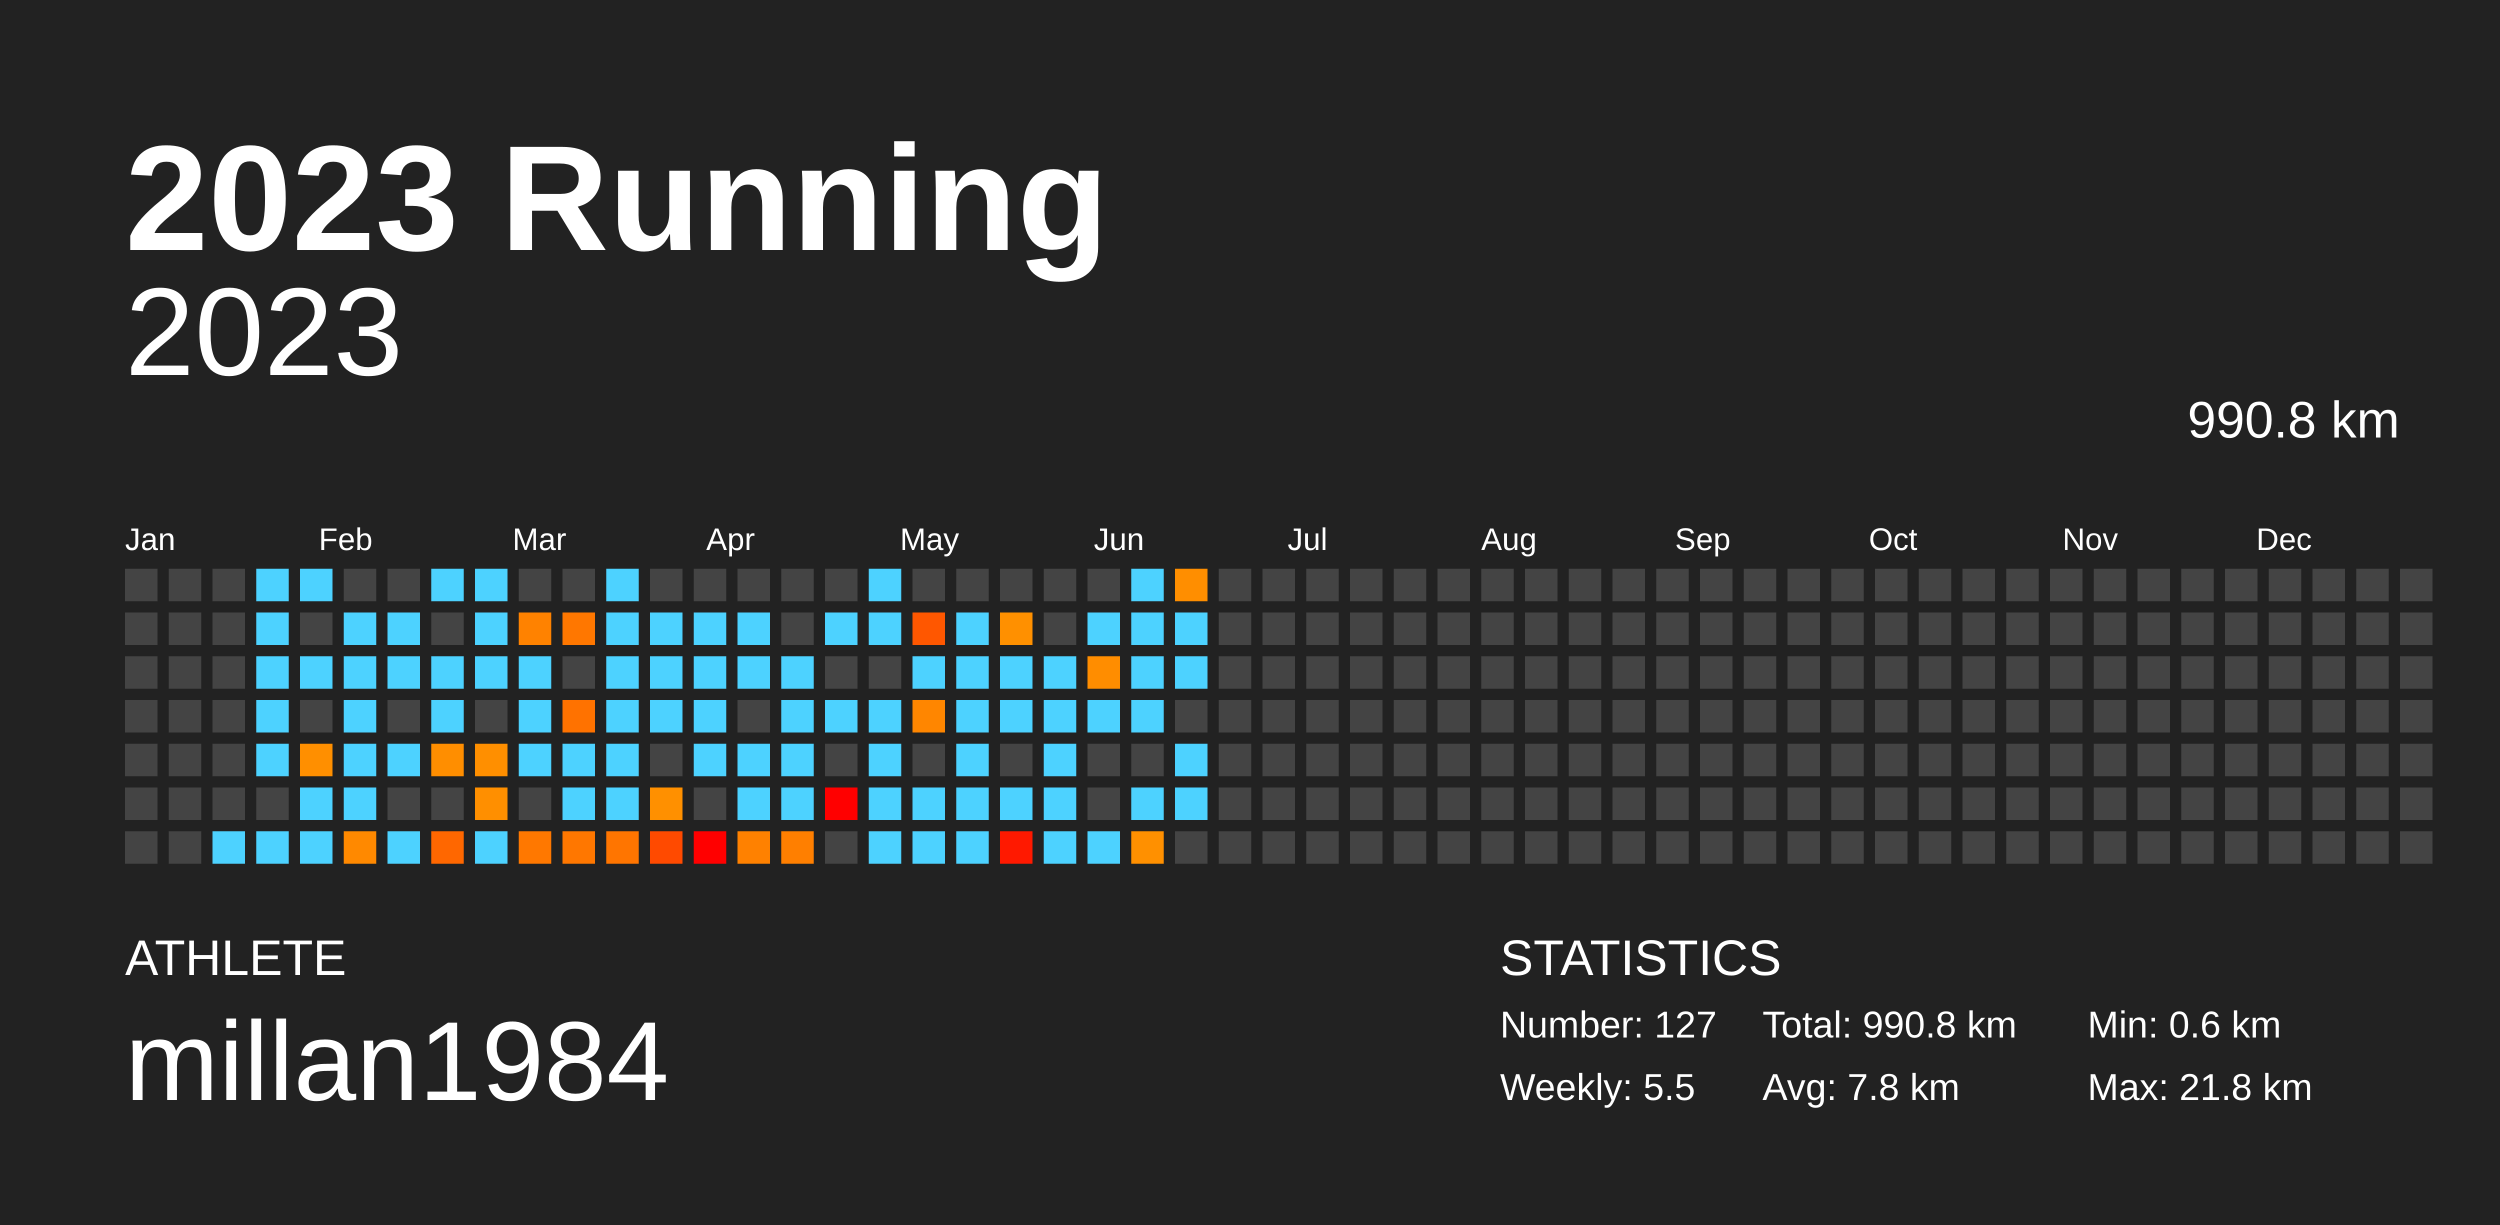
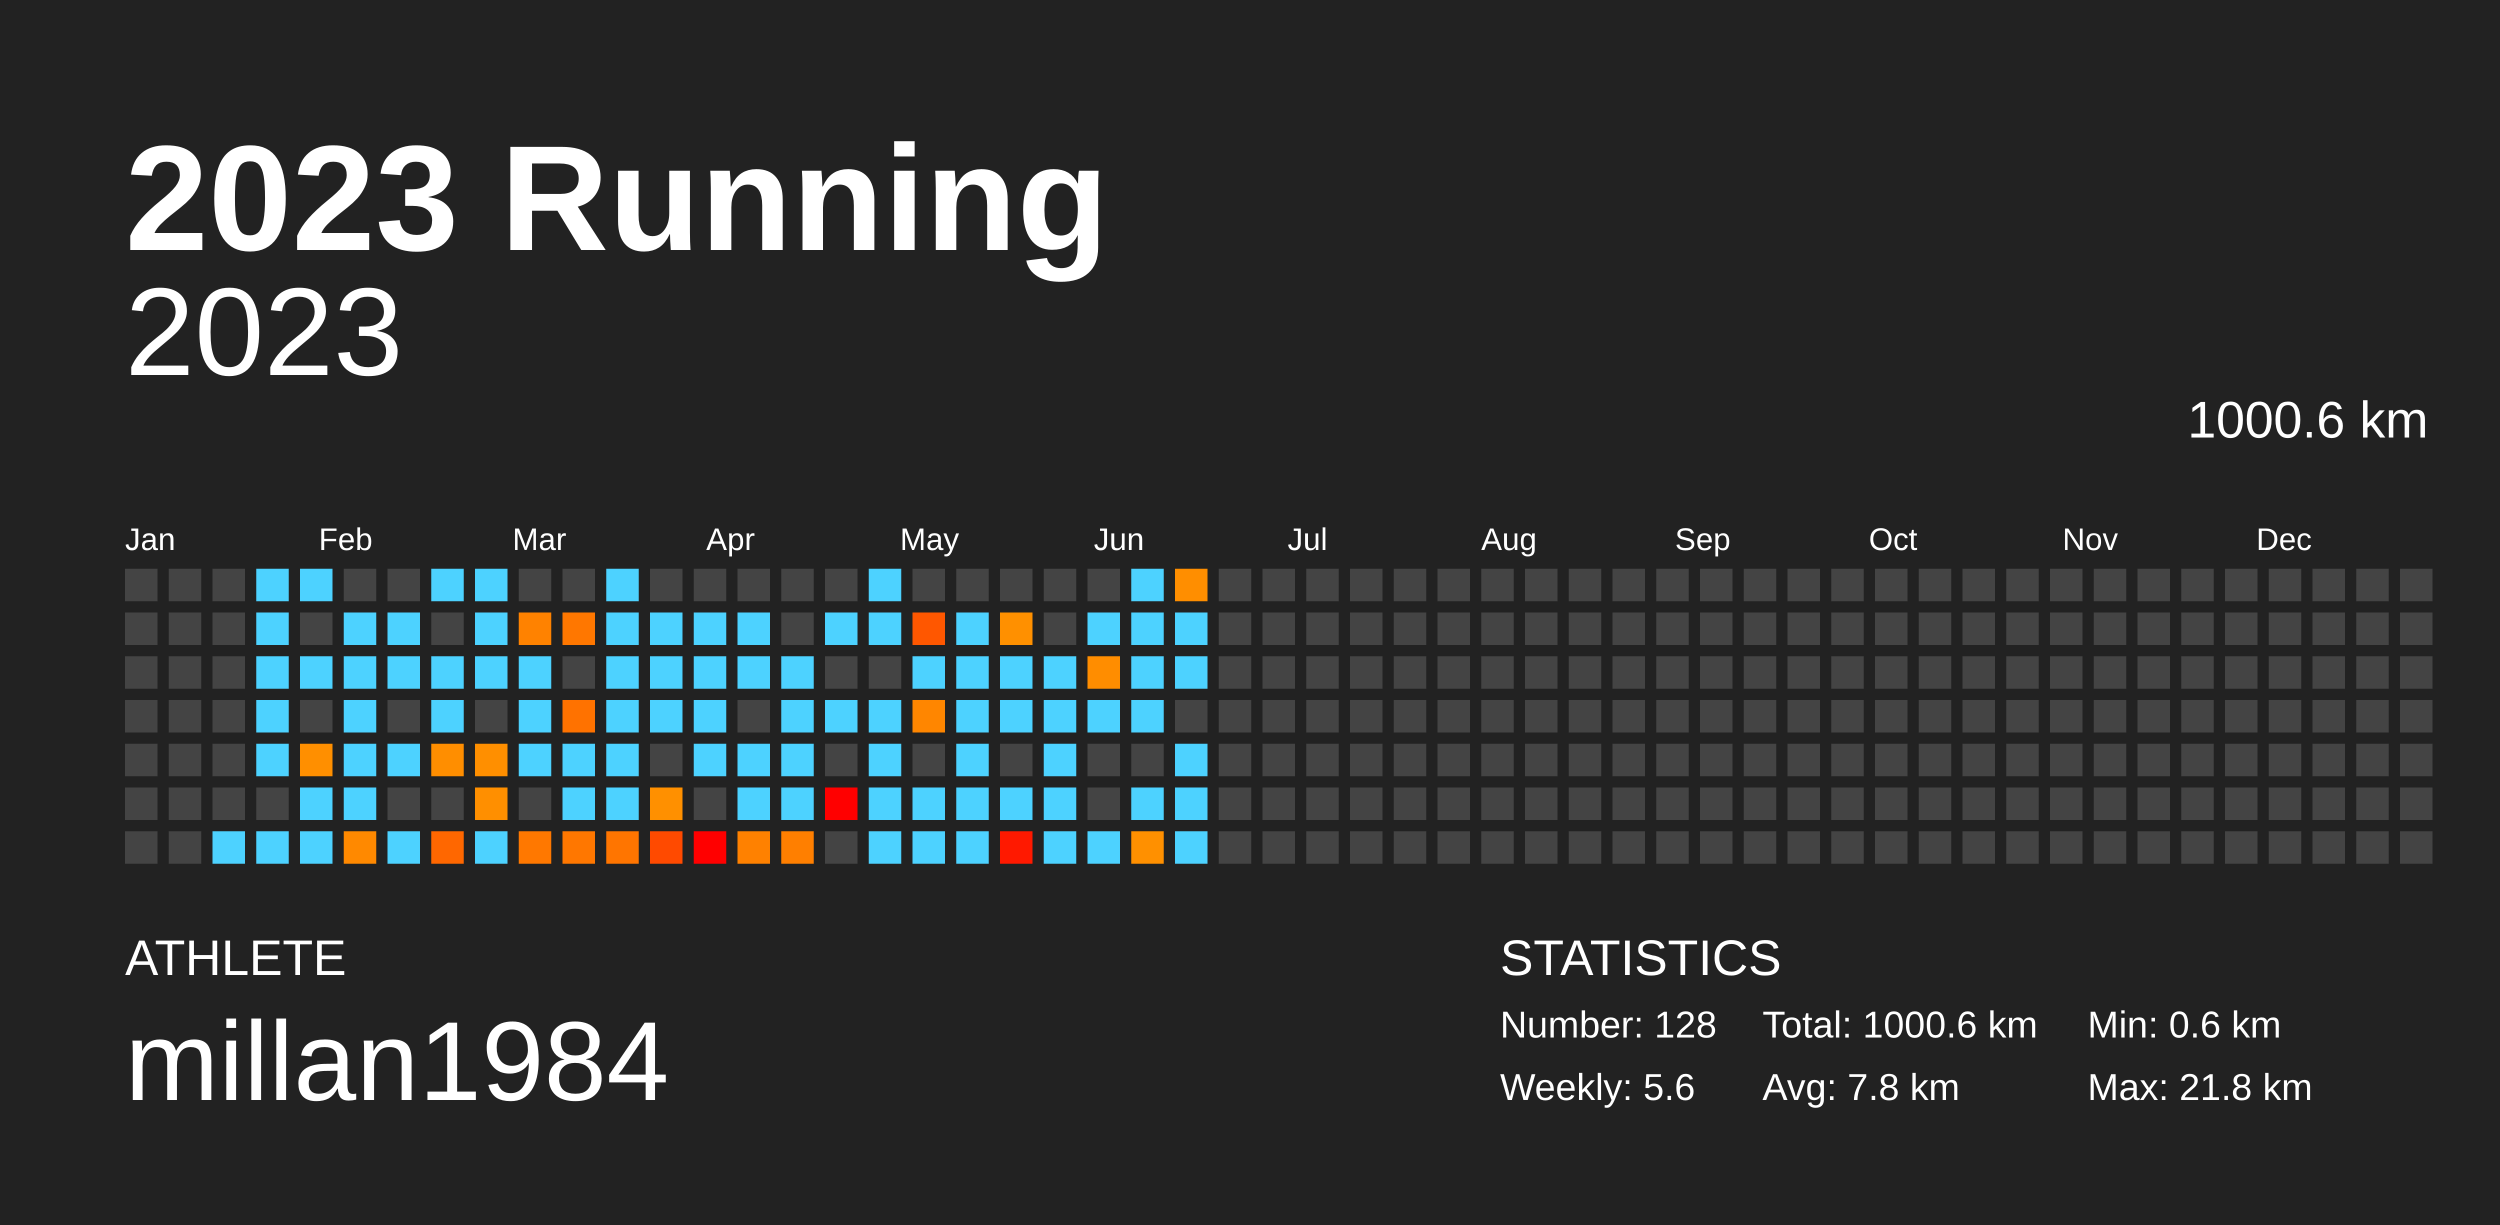
<svg xmlns="http://www.w3.org/2000/svg" baseProfile="full" height="98mm" version="1.1" viewBox="0,0,200,98" width="200mm">
  <defs />
  <rect fill="#222222" height="98" width="200" x="0" y="0" />
  <text fill="#FFFFFF" style="font-size:12px; font-family:Arial; font-weight:bold;" x="10" y="20">2023 Running</text>
  <text fill="#FFFFFF" style="font-size:4px; font-family:Arial" x="10" y="78">ATHLETE</text>
  <text fill="#FFFFFF" style="font-size:9px; font-family:Arial" x="10" y="88">millan1984</text>
  <text fill="#FFFFFF" style="font-size:4px; font-family:Arial" x="120" y="78">STATISTICS</text>
-   <text fill="#FFFFFF" style="font-size:3px; font-family:Arial" x="120" y="83">Number: 127</text>
-   <text fill="#FFFFFF" style="font-size:3px; font-family:Arial" x="120" y="88">Weekly: 5.5</text>
-   <text fill="#FFFFFF" style="font-size:3px; font-family:Arial" x="141" y="83">Total: 990.8 km</text>
+   <text fill="#FFFFFF" style="font-size:3px; font-family:Arial" x="120" y="83">Number: 128</text>
+   <text fill="#FFFFFF" style="font-size:3px; font-family:Arial" x="120" y="88">Weekly: 5.6</text>
+   <text fill="#FFFFFF" style="font-size:3px; font-family:Arial" x="141" y="83">Total: 1000.6 km</text>
  <text fill="#FFFFFF" style="font-size:3px; font-family:Arial" x="141" y="88">Avg: 7.8 km</text>
  <text fill="#FFFFFF" style="font-size:3px; font-family:Arial" x="167" y="83">Min: 0.6 km</text>
  <text fill="#FFFFFF" style="font-size:3px; font-family:Arial" x="167" y="88">Max: 21.8 km</text>
  <text alignment-baseline="hanging" fill="#FFFFFF" style="font-size:10.0px; font-family:Arial;" x="10" y="30">2023</text>
-   <text alignment-baseline="hanging" fill="#FFFFFF" style="font-size:4.125px; font-family:Arial;" x="175" y="35">990.8 km</text>
+   <text alignment-baseline="hanging" fill="#FFFFFF" style="font-size:4.125px; font-family:Arial;" x="175" y="35">1000.6 km</text>
  <text fill="#FFFFFF" style="font-size:2.5px; font-family:Arial" x="10.0" y="44">Jan</text>
  <text fill="#FFFFFF" style="font-size:2.5px; font-family:Arial" x="25.5" y="44">Feb</text>
  <text fill="#FFFFFF" style="font-size:2.5px; font-family:Arial" x="41.0" y="44">Mar</text>
  <text fill="#FFFFFF" style="font-size:2.5px; font-family:Arial" x="56.5" y="44">Apr</text>
  <text fill="#FFFFFF" style="font-size:2.5px; font-family:Arial" x="72.0" y="44">May</text>
  <text fill="#FFFFFF" style="font-size:2.5px; font-family:Arial" x="87.5" y="44">Jun</text>
  <text fill="#FFFFFF" style="font-size:2.5px; font-family:Arial" x="103.0" y="44">Jul</text>
  <text fill="#FFFFFF" style="font-size:2.5px; font-family:Arial" x="118.5" y="44">Aug</text>
  <text fill="#FFFFFF" style="font-size:2.5px; font-family:Arial" x="134.0" y="44">Sep</text>
  <text fill="#FFFFFF" style="font-size:2.5px; font-family:Arial" x="149.5" y="44">Oct</text>
  <text fill="#FFFFFF" style="font-size:2.5px; font-family:Arial" x="165.0" y="44">Nov</text>
  <text fill="#FFFFFF" style="font-size:2.5px; font-family:Arial" x="180.5" y="44">Dec</text>
  <rect fill="#444444" height="2.6" width="2.6" x="10.0" y="45.5" />
  <rect fill="#444444" height="2.6" width="2.6" x="10.0" y="49.0" />
  <rect fill="#444444" height="2.6" width="2.6" x="10.0" y="52.5" />
  <rect fill="#444444" height="2.6" width="2.6" x="10.0" y="56.0" />
  <rect fill="#444444" height="2.6" width="2.6" x="10.0" y="59.5" />
  <rect fill="#444444" height="2.6" width="2.6" x="10.0" y="63.0" />
  <rect fill="#444444" height="2.6" width="2.6" x="10.0" y="66.5" />
  <rect fill="#444444" height="2.6" width="2.6" x="13.5" y="45.5" />
  <rect fill="#444444" height="2.6" width="2.6" x="13.5" y="49.0" />
  <rect fill="#444444" height="2.6" width="2.6" x="13.5" y="52.5" />
  <rect fill="#444444" height="2.6" width="2.6" x="13.5" y="56.0" />
  <rect fill="#444444" height="2.6" width="2.6" x="13.5" y="59.5" />
  <rect fill="#444444" height="2.6" width="2.6" x="13.5" y="63.0" />
  <rect fill="#444444" height="2.6" width="2.6" x="13.5" y="66.5" />
  <rect fill="#444444" height="2.6" width="2.6" x="17.0" y="45.5" />
  <rect fill="#444444" height="2.6" width="2.6" x="17.0" y="49.0" />
  <rect fill="#444444" height="2.6" width="2.6" x="17.0" y="52.5" />
  <rect fill="#444444" height="2.6" width="2.6" x="17.0" y="56.0" />
  <rect fill="#444444" height="2.6" width="2.6" x="17.0" y="59.5" />
  <rect fill="#444444" height="2.6" width="2.6" x="17.0" y="63.0" />
  <rect fill="#4dd2ff" height="2.6" width="2.6" x="17.0" y="66.5" />
  <rect fill="#4dd2ff" height="2.6" width="2.6" x="20.5" y="45.5" />
  <rect fill="#4dd2ff" height="2.6" width="2.6" x="20.5" y="49.0" />
  <rect fill="#4dd2ff" height="2.6" width="2.6" x="20.5" y="52.5" />
  <rect fill="#4dd2ff" height="2.6" width="2.6" x="20.5" y="56.0" />
  <rect fill="#4dd2ff" height="2.6" width="2.6" x="20.5" y="59.5" />
  <rect fill="#444444" height="2.6" width="2.6" x="20.5" y="63.0" />
  <rect fill="#4dd2ff" height="2.6" width="2.6" x="20.5" y="66.5" />
  <rect fill="#4dd2ff" height="2.6" width="2.6" x="24.0" y="45.5" />
  <rect fill="#444444" height="2.6" width="2.6" x="24.0" y="49.0" />
  <rect fill="#4dd2ff" height="2.6" width="2.6" x="24.0" y="52.5" />
  <rect fill="#444444" height="2.6" width="2.6" x="24.0" y="56.0" />
  <rect fill="#ff8f00" height="2.6" width="2.6" x="24.0" y="59.5" />
  <rect fill="#4dd2ff" height="2.6" width="2.6" x="24.0" y="63.0" />
  <rect fill="#4dd2ff" height="2.6" width="2.6" x="24.0" y="66.5" />
  <rect fill="#444444" height="2.6" width="2.6" x="27.5" y="45.5" />
  <rect fill="#4dd2ff" height="2.6" width="2.6" x="27.5" y="49.0" />
  <rect fill="#4dd2ff" height="2.6" width="2.6" x="27.5" y="52.5" />
  <rect fill="#4dd2ff" height="2.6" width="2.6" x="27.5" y="56.0" />
  <rect fill="#4dd2ff" height="2.6" width="2.6" x="27.5" y="59.5" />
  <rect fill="#4dd2ff" height="2.6" width="2.6" x="27.5" y="63.0" />
  <rect fill="#ff8900" height="2.6" width="2.6" x="27.5" y="66.5" />
  <rect fill="#444444" height="2.6" width="2.6" x="31.0" y="45.5" />
  <rect fill="#4dd2ff" height="2.6" width="2.6" x="31.0" y="49.0" />
  <rect fill="#4dd2ff" height="2.6" width="2.6" x="31.0" y="52.5" />
  <rect fill="#444444" height="2.6" width="2.6" x="31.0" y="56.0" />
  <rect fill="#4dd2ff" height="2.6" width="2.6" x="31.0" y="59.5" />
  <rect fill="#444444" height="2.6" width="2.6" x="31.0" y="63.0" />
  <rect fill="#4dd2ff" height="2.6" width="2.6" x="31.0" y="66.5" />
  <rect fill="#4dd2ff" height="2.6" width="2.6" x="34.5" y="45.5" />
  <rect fill="#444444" height="2.6" width="2.6" x="34.5" y="49.0" />
  <rect fill="#4dd2ff" height="2.6" width="2.6" x="34.5" y="52.5" />
  <rect fill="#4dd2ff" height="2.6" width="2.6" x="34.5" y="56.0" />
  <rect fill="#ff8e00" height="2.6" width="2.6" x="34.5" y="59.5" />
  <rect fill="#444444" height="2.6" width="2.6" x="34.5" y="63.0" />
  <rect fill="#ff6700" height="2.6" width="2.6" x="34.5" y="66.5" />
  <rect fill="#4dd2ff" height="2.6" width="2.6" x="38.0" y="45.5" />
  <rect fill="#4dd2ff" height="2.6" width="2.6" x="38.0" y="49.0" />
  <rect fill="#4dd2ff" height="2.6" width="2.6" x="38.0" y="52.5" />
  <rect fill="#444444" height="2.6" width="2.6" x="38.0" y="56.0" />
  <rect fill="#ff8f00" height="2.6" width="2.6" x="38.0" y="59.5" />
  <rect fill="#ff8f00" height="2.6" width="2.6" x="38.0" y="63.0" />
  <rect fill="#4dd2ff" height="2.6" width="2.6" x="38.0" y="66.5" />
  <rect fill="#444444" height="2.6" width="2.6" x="41.5" y="45.5" />
  <rect fill="#ff8200" height="2.6" width="2.6" x="41.5" y="49.0" />
  <rect fill="#4dd2ff" height="2.6" width="2.6" x="41.5" y="52.5" />
  <rect fill="#4dd2ff" height="2.6" width="2.6" x="41.5" y="56.0" />
  <rect fill="#4dd2ff" height="2.6" width="2.6" x="41.5" y="59.5" />
  <rect fill="#444444" height="2.6" width="2.6" x="41.5" y="63.0" />
  <rect fill="#ff7800" height="2.6" width="2.6" x="41.5" y="66.5" />
  <rect fill="#444444" height="2.6" width="2.6" x="45.0" y="45.5" />
  <rect fill="#ff7700" height="2.6" width="2.6" x="45.0" y="49.0" />
  <rect fill="#444444" height="2.6" width="2.6" x="45.0" y="52.5" />
  <rect fill="#ff7200" height="2.6" width="2.6" x="45.0" y="56.0" />
  <rect fill="#4dd2ff" height="2.6" width="2.6" x="45.0" y="59.5" />
  <rect fill="#4dd2ff" height="2.6" width="2.6" x="45.0" y="63.0" />
  <rect fill="#ff7700" height="2.6" width="2.6" x="45.0" y="66.5" />
  <rect fill="#4dd2ff" height="2.6" width="2.6" x="48.5" y="45.5" />
  <rect fill="#4dd2ff" height="2.6" width="2.6" x="48.5" y="49.0" />
  <rect fill="#4dd2ff" height="2.6" width="2.6" x="48.5" y="52.5" />
  <rect fill="#4dd2ff" height="2.6" width="2.6" x="48.5" y="56.0" />
  <rect fill="#4dd2ff" height="2.6" width="2.6" x="48.5" y="59.5" />
  <rect fill="#4dd2ff" height="2.6" width="2.6" x="48.5" y="63.0" />
  <rect fill="#ff7500" height="2.6" width="2.6" x="48.5" y="66.5" />
  <rect fill="#444444" height="2.6" width="2.6" x="52.0" y="45.5" />
  <rect fill="#4dd2ff" height="2.6" width="2.6" x="52.0" y="49.0" />
  <rect fill="#4dd2ff" height="2.6" width="2.6" x="52.0" y="52.5" />
  <rect fill="#4dd2ff" height="2.6" width="2.6" x="52.0" y="56.0" />
  <rect fill="#444444" height="2.6" width="2.6" x="52.0" y="59.5" />
  <rect fill="#ff9000" height="2.6" width="2.6" x="52.0" y="63.0" />
  <rect fill="#ff4a00" height="2.6" width="2.6" x="52.0" y="66.5" />
  <rect fill="#444444" height="2.6" width="2.6" x="55.5" y="45.5" />
  <rect fill="#4dd2ff" height="2.6" width="2.6" x="55.5" y="49.0" />
  <rect fill="#4dd2ff" height="2.6" width="2.6" x="55.5" y="52.5" />
  <rect fill="#4dd2ff" height="2.6" width="2.6" x="55.5" y="56.0" />
  <rect fill="#4dd2ff" height="2.6" width="2.6" x="55.5" y="59.5" />
  <rect fill="#444444" height="2.6" width="2.6" x="55.5" y="63.0" />
  <rect fill="red" height="2.6" width="2.6" x="55.5" y="66.5" />
  <rect fill="#444444" height="2.6" width="2.6" x="59.0" y="45.5" />
  <rect fill="#4dd2ff" height="2.6" width="2.6" x="59.0" y="49.0" />
  <rect fill="#4dd2ff" height="2.6" width="2.6" x="59.0" y="52.5" />
  <rect fill="#444444" height="2.6" width="2.6" x="59.0" y="56.0" />
  <rect fill="#4dd2ff" height="2.6" width="2.6" x="59.0" y="59.5" />
  <rect fill="#4dd2ff" height="2.6" width="2.6" x="59.0" y="63.0" />
  <rect fill="#ff8100" height="2.6" width="2.6" x="59.0" y="66.5" />
  <rect fill="#444444" height="2.6" width="2.6" x="62.5" y="45.5" />
  <rect fill="#444444" height="2.6" width="2.6" x="62.5" y="49.0" />
  <rect fill="#4dd2ff" height="2.6" width="2.6" x="62.5" y="52.5" />
  <rect fill="#4dd2ff" height="2.6" width="2.6" x="62.5" y="56.0" />
  <rect fill="#4dd2ff" height="2.6" width="2.6" x="62.5" y="59.5" />
  <rect fill="#4dd2ff" height="2.6" width="2.6" x="62.5" y="63.0" />
  <rect fill="#ff7f00" height="2.6" width="2.6" x="62.5" y="66.5" />
  <rect fill="#444444" height="2.6" width="2.6" x="66.0" y="45.5" />
  <rect fill="#4dd2ff" height="2.6" width="2.6" x="66.0" y="49.0" />
  <rect fill="#444444" height="2.6" width="2.6" x="66.0" y="52.5" />
  <rect fill="#4dd2ff" height="2.6" width="2.6" x="66.0" y="56.0" />
  <rect fill="#444444" height="2.6" width="2.6" x="66.0" y="59.5" />
  <rect fill="red" height="2.6" width="2.6" x="66.0" y="63.0" />
  <rect fill="#444444" height="2.6" width="2.6" x="66.0" y="66.5" />
  <rect fill="#4dd2ff" height="2.6" width="2.6" x="69.5" y="45.5" />
  <rect fill="#4dd2ff" height="2.6" width="2.6" x="69.5" y="49.0" />
  <rect fill="#444444" height="2.6" width="2.6" x="69.5" y="52.5" />
  <rect fill="#4dd2ff" height="2.6" width="2.6" x="69.5" y="56.0" />
  <rect fill="#4dd2ff" height="2.6" width="2.6" x="69.5" y="59.5" />
  <rect fill="#4dd2ff" height="2.6" width="2.6" x="69.5" y="63.0" />
  <rect fill="#4dd2ff" height="2.6" width="2.6" x="69.5" y="66.5" />
  <rect fill="#444444" height="2.6" width="2.6" x="73.0" y="45.5" />
  <rect fill="#ff5700" height="2.6" width="2.6" x="73.0" y="49.0" />
  <rect fill="#4dd2ff" height="2.6" width="2.6" x="73.0" y="52.5" />
  <rect fill="#ff8600" height="2.6" width="2.6" x="73.0" y="56.0" />
  <rect fill="#444444" height="2.6" width="2.6" x="73.0" y="59.5" />
  <rect fill="#4dd2ff" height="2.6" width="2.6" x="73.0" y="63.0" />
  <rect fill="#4dd2ff" height="2.6" width="2.6" x="73.0" y="66.5" />
  <rect fill="#444444" height="2.6" width="2.6" x="76.5" y="45.5" />
  <rect fill="#4dd2ff" height="2.6" width="2.6" x="76.5" y="49.0" />
  <rect fill="#4dd2ff" height="2.6" width="2.6" x="76.5" y="52.5" />
  <rect fill="#4dd2ff" height="2.6" width="2.6" x="76.5" y="56.0" />
  <rect fill="#4dd2ff" height="2.6" width="2.6" x="76.5" y="59.5" />
  <rect fill="#4dd2ff" height="2.6" width="2.6" x="76.5" y="63.0" />
  <rect fill="#4dd2ff" height="2.6" width="2.6" x="76.5" y="66.5" />
  <rect fill="#444444" height="2.6" width="2.6" x="80.0" y="45.5" />
  <rect fill="#ff9000" height="2.6" width="2.6" x="80.0" y="49.0" />
  <rect fill="#4dd2ff" height="2.6" width="2.6" x="80.0" y="52.5" />
  <rect fill="#4dd2ff" height="2.6" width="2.6" x="80.0" y="56.0" />
  <rect fill="#444444" height="2.6" width="2.6" x="80.0" y="59.5" />
  <rect fill="#4dd2ff" height="2.6" width="2.6" x="80.0" y="63.0" />
  <rect fill="#ff1900" height="2.6" width="2.6" x="80.0" y="66.5" />
  <rect fill="#444444" height="2.6" width="2.6" x="83.5" y="45.5" />
  <rect fill="#444444" height="2.6" width="2.6" x="83.5" y="49.0" />
  <rect fill="#4dd2ff" height="2.6" width="2.6" x="83.5" y="52.5" />
  <rect fill="#4dd2ff" height="2.6" width="2.6" x="83.5" y="56.0" />
  <rect fill="#4dd2ff" height="2.6" width="2.6" x="83.5" y="59.5" />
  <rect fill="#4dd2ff" height="2.6" width="2.6" x="83.5" y="63.0" />
  <rect fill="#4dd2ff" height="2.6" width="2.6" x="83.5" y="66.5" />
  <rect fill="#444444" height="2.6" width="2.6" x="87.0" y="45.5" />
  <rect fill="#4dd2ff" height="2.6" width="2.6" x="87.0" y="49.0" />
  <rect fill="#ff8d00" height="2.6" width="2.6" x="87.0" y="52.5" />
  <rect fill="#4dd2ff" height="2.6" width="2.6" x="87.0" y="56.0" />
  <rect fill="#444444" height="2.6" width="2.6" x="87.0" y="59.5" />
  <rect fill="#444444" height="2.6" width="2.6" x="87.0" y="63.0" />
  <rect fill="#4dd2ff" height="2.6" width="2.6" x="87.0" y="66.5" />
  <rect fill="#4dd2ff" height="2.6" width="2.6" x="90.5" y="45.5" />
  <rect fill="#4dd2ff" height="2.6" width="2.6" x="90.5" y="49.0" />
  <rect fill="#4dd2ff" height="2.6" width="2.6" x="90.5" y="52.5" />
  <rect fill="#4dd2ff" height="2.6" width="2.6" x="90.5" y="56.0" />
  <rect fill="#444444" height="2.6" width="2.6" x="90.5" y="59.5" />
  <rect fill="#4dd2ff" height="2.6" width="2.6" x="90.5" y="63.0" />
  <rect fill="#ff9000" height="2.6" width="2.6" x="90.5" y="66.5" />
  <rect fill="#ff8e00" height="2.6" width="2.6" x="94.0" y="45.5" />
  <rect fill="#4dd2ff" height="2.6" width="2.6" x="94.0" y="49.0" />
  <rect fill="#4dd2ff" height="2.6" width="2.6" x="94.0" y="52.5" />
  <rect fill="#444444" height="2.6" width="2.6" x="94.0" y="56.0" />
  <rect fill="#4dd2ff" height="2.6" width="2.6" x="94.0" y="59.5" />
  <rect fill="#4dd2ff" height="2.6" width="2.6" x="94.0" y="63.0" />
-   <rect fill="#444444" height="2.6" width="2.6" x="94.0" y="66.5" />
+   <rect fill="#4dd2ff" height="2.6" width="2.6" x="94.0" y="66.5" />
  <rect fill="#444444" height="2.6" width="2.6" x="97.5" y="45.5" />
  <rect fill="#444444" height="2.6" width="2.6" x="97.5" y="49.0" />
  <rect fill="#444444" height="2.6" width="2.6" x="97.5" y="52.5" />
  <rect fill="#444444" height="2.6" width="2.6" x="97.5" y="56.0" />
  <rect fill="#444444" height="2.6" width="2.6" x="97.5" y="59.5" />
  <rect fill="#444444" height="2.6" width="2.6" x="97.5" y="63.0" />
  <rect fill="#444444" height="2.6" width="2.6" x="97.5" y="66.5" />
  <rect fill="#444444" height="2.6" width="2.6" x="101.0" y="45.5" />
  <rect fill="#444444" height="2.6" width="2.6" x="101.0" y="49.0" />
  <rect fill="#444444" height="2.6" width="2.6" x="101.0" y="52.5" />
  <rect fill="#444444" height="2.6" width="2.6" x="101.0" y="56.0" />
  <rect fill="#444444" height="2.6" width="2.6" x="101.0" y="59.5" />
  <rect fill="#444444" height="2.6" width="2.6" x="101.0" y="63.0" />
  <rect fill="#444444" height="2.6" width="2.6" x="101.0" y="66.5" />
  <rect fill="#444444" height="2.6" width="2.6" x="104.5" y="45.5" />
  <rect fill="#444444" height="2.6" width="2.6" x="104.5" y="49.0" />
  <rect fill="#444444" height="2.6" width="2.6" x="104.5" y="52.5" />
  <rect fill="#444444" height="2.6" width="2.6" x="104.5" y="56.0" />
  <rect fill="#444444" height="2.6" width="2.6" x="104.5" y="59.5" />
  <rect fill="#444444" height="2.6" width="2.6" x="104.5" y="63.0" />
  <rect fill="#444444" height="2.6" width="2.6" x="104.5" y="66.5" />
  <rect fill="#444444" height="2.6" width="2.6" x="108.0" y="45.5" />
  <rect fill="#444444" height="2.6" width="2.6" x="108.0" y="49.0" />
  <rect fill="#444444" height="2.6" width="2.6" x="108.0" y="52.5" />
  <rect fill="#444444" height="2.6" width="2.6" x="108.0" y="56.0" />
  <rect fill="#444444" height="2.6" width="2.6" x="108.0" y="59.5" />
  <rect fill="#444444" height="2.6" width="2.6" x="108.0" y="63.0" />
  <rect fill="#444444" height="2.6" width="2.6" x="108.0" y="66.5" />
  <rect fill="#444444" height="2.6" width="2.6" x="111.5" y="45.5" />
  <rect fill="#444444" height="2.6" width="2.6" x="111.5" y="49.0" />
  <rect fill="#444444" height="2.6" width="2.6" x="111.5" y="52.5" />
  <rect fill="#444444" height="2.6" width="2.6" x="111.5" y="56.0" />
  <rect fill="#444444" height="2.6" width="2.6" x="111.5" y="59.5" />
  <rect fill="#444444" height="2.6" width="2.6" x="111.5" y="63.0" />
  <rect fill="#444444" height="2.6" width="2.6" x="111.5" y="66.5" />
  <rect fill="#444444" height="2.6" width="2.6" x="115.0" y="45.5" />
  <rect fill="#444444" height="2.6" width="2.6" x="115.0" y="49.0" />
  <rect fill="#444444" height="2.6" width="2.6" x="115.0" y="52.5" />
  <rect fill="#444444" height="2.6" width="2.6" x="115.0" y="56.0" />
  <rect fill="#444444" height="2.6" width="2.6" x="115.0" y="59.5" />
  <rect fill="#444444" height="2.6" width="2.6" x="115.0" y="63.0" />
  <rect fill="#444444" height="2.6" width="2.6" x="115.0" y="66.5" />
  <rect fill="#444444" height="2.6" width="2.6" x="118.5" y="45.5" />
  <rect fill="#444444" height="2.6" width="2.6" x="118.5" y="49.0" />
  <rect fill="#444444" height="2.6" width="2.6" x="118.5" y="52.5" />
  <rect fill="#444444" height="2.6" width="2.6" x="118.5" y="56.0" />
  <rect fill="#444444" height="2.6" width="2.6" x="118.5" y="59.5" />
  <rect fill="#444444" height="2.6" width="2.6" x="118.5" y="63.0" />
  <rect fill="#444444" height="2.6" width="2.6" x="118.5" y="66.5" />
  <rect fill="#444444" height="2.6" width="2.6" x="122.0" y="45.5" />
  <rect fill="#444444" height="2.6" width="2.6" x="122.0" y="49.0" />
  <rect fill="#444444" height="2.6" width="2.6" x="122.0" y="52.5" />
  <rect fill="#444444" height="2.6" width="2.6" x="122.0" y="56.0" />
  <rect fill="#444444" height="2.6" width="2.6" x="122.0" y="59.5" />
  <rect fill="#444444" height="2.6" width="2.6" x="122.0" y="63.0" />
  <rect fill="#444444" height="2.6" width="2.6" x="122.0" y="66.5" />
  <rect fill="#444444" height="2.6" width="2.6" x="125.5" y="45.5" />
  <rect fill="#444444" height="2.6" width="2.6" x="125.5" y="49.0" />
  <rect fill="#444444" height="2.6" width="2.6" x="125.5" y="52.5" />
  <rect fill="#444444" height="2.6" width="2.6" x="125.5" y="56.0" />
  <rect fill="#444444" height="2.6" width="2.6" x="125.5" y="59.5" />
  <rect fill="#444444" height="2.6" width="2.6" x="125.5" y="63.0" />
  <rect fill="#444444" height="2.6" width="2.6" x="125.5" y="66.5" />
  <rect fill="#444444" height="2.6" width="2.6" x="129.0" y="45.5" />
  <rect fill="#444444" height="2.6" width="2.6" x="129.0" y="49.0" />
  <rect fill="#444444" height="2.6" width="2.6" x="129.0" y="52.5" />
  <rect fill="#444444" height="2.6" width="2.6" x="129.0" y="56.0" />
  <rect fill="#444444" height="2.6" width="2.6" x="129.0" y="59.5" />
  <rect fill="#444444" height="2.6" width="2.6" x="129.0" y="63.0" />
  <rect fill="#444444" height="2.6" width="2.6" x="129.0" y="66.5" />
  <rect fill="#444444" height="2.6" width="2.6" x="132.5" y="45.5" />
  <rect fill="#444444" height="2.6" width="2.6" x="132.5" y="49.0" />
  <rect fill="#444444" height="2.6" width="2.6" x="132.5" y="52.5" />
  <rect fill="#444444" height="2.6" width="2.6" x="132.5" y="56.0" />
  <rect fill="#444444" height="2.6" width="2.6" x="132.5" y="59.5" />
  <rect fill="#444444" height="2.6" width="2.6" x="132.5" y="63.0" />
  <rect fill="#444444" height="2.6" width="2.6" x="132.5" y="66.5" />
  <rect fill="#444444" height="2.6" width="2.6" x="136.0" y="45.5" />
  <rect fill="#444444" height="2.6" width="2.6" x="136.0" y="49.0" />
  <rect fill="#444444" height="2.6" width="2.6" x="136.0" y="52.5" />
  <rect fill="#444444" height="2.6" width="2.6" x="136.0" y="56.0" />
  <rect fill="#444444" height="2.6" width="2.6" x="136.0" y="59.5" />
  <rect fill="#444444" height="2.6" width="2.6" x="136.0" y="63.0" />
  <rect fill="#444444" height="2.6" width="2.6" x="136.0" y="66.5" />
  <rect fill="#444444" height="2.6" width="2.6" x="139.5" y="45.5" />
  <rect fill="#444444" height="2.6" width="2.6" x="139.5" y="49.0" />
  <rect fill="#444444" height="2.6" width="2.6" x="139.5" y="52.5" />
  <rect fill="#444444" height="2.6" width="2.6" x="139.5" y="56.0" />
  <rect fill="#444444" height="2.6" width="2.6" x="139.5" y="59.5" />
  <rect fill="#444444" height="2.6" width="2.6" x="139.5" y="63.0" />
  <rect fill="#444444" height="2.6" width="2.6" x="139.5" y="66.5" />
  <rect fill="#444444" height="2.6" width="2.6" x="143.0" y="45.5" />
  <rect fill="#444444" height="2.6" width="2.6" x="143.0" y="49.0" />
  <rect fill="#444444" height="2.6" width="2.6" x="143.0" y="52.5" />
  <rect fill="#444444" height="2.6" width="2.6" x="143.0" y="56.0" />
  <rect fill="#444444" height="2.6" width="2.6" x="143.0" y="59.5" />
  <rect fill="#444444" height="2.6" width="2.6" x="143.0" y="63.0" />
  <rect fill="#444444" height="2.6" width="2.6" x="143.0" y="66.5" />
  <rect fill="#444444" height="2.6" width="2.6" x="146.5" y="45.5" />
  <rect fill="#444444" height="2.6" width="2.6" x="146.5" y="49.0" />
  <rect fill="#444444" height="2.6" width="2.6" x="146.5" y="52.5" />
  <rect fill="#444444" height="2.6" width="2.6" x="146.5" y="56.0" />
  <rect fill="#444444" height="2.6" width="2.6" x="146.5" y="59.5" />
  <rect fill="#444444" height="2.6" width="2.6" x="146.5" y="63.0" />
  <rect fill="#444444" height="2.6" width="2.6" x="146.5" y="66.5" />
  <rect fill="#444444" height="2.6" width="2.6" x="150.0" y="45.5" />
  <rect fill="#444444" height="2.6" width="2.6" x="150.0" y="49.0" />
  <rect fill="#444444" height="2.6" width="2.6" x="150.0" y="52.5" />
  <rect fill="#444444" height="2.6" width="2.6" x="150.0" y="56.0" />
  <rect fill="#444444" height="2.6" width="2.6" x="150.0" y="59.5" />
  <rect fill="#444444" height="2.6" width="2.6" x="150.0" y="63.0" />
  <rect fill="#444444" height="2.6" width="2.6" x="150.0" y="66.5" />
  <rect fill="#444444" height="2.6" width="2.6" x="153.5" y="45.5" />
  <rect fill="#444444" height="2.6" width="2.6" x="153.5" y="49.0" />
  <rect fill="#444444" height="2.6" width="2.6" x="153.5" y="52.5" />
  <rect fill="#444444" height="2.6" width="2.6" x="153.5" y="56.0" />
  <rect fill="#444444" height="2.6" width="2.6" x="153.5" y="59.5" />
  <rect fill="#444444" height="2.6" width="2.6" x="153.5" y="63.0" />
  <rect fill="#444444" height="2.6" width="2.6" x="153.5" y="66.5" />
  <rect fill="#444444" height="2.6" width="2.6" x="157.0" y="45.5" />
  <rect fill="#444444" height="2.6" width="2.6" x="157.0" y="49.0" />
  <rect fill="#444444" height="2.6" width="2.6" x="157.0" y="52.5" />
  <rect fill="#444444" height="2.6" width="2.6" x="157.0" y="56.0" />
  <rect fill="#444444" height="2.6" width="2.6" x="157.0" y="59.5" />
  <rect fill="#444444" height="2.6" width="2.6" x="157.0" y="63.0" />
  <rect fill="#444444" height="2.6" width="2.6" x="157.0" y="66.5" />
  <rect fill="#444444" height="2.6" width="2.6" x="160.5" y="45.5" />
  <rect fill="#444444" height="2.6" width="2.6" x="160.5" y="49.0" />
  <rect fill="#444444" height="2.6" width="2.6" x="160.5" y="52.5" />
  <rect fill="#444444" height="2.6" width="2.6" x="160.5" y="56.0" />
  <rect fill="#444444" height="2.6" width="2.6" x="160.5" y="59.5" />
  <rect fill="#444444" height="2.6" width="2.6" x="160.5" y="63.0" />
  <rect fill="#444444" height="2.6" width="2.6" x="160.5" y="66.5" />
  <rect fill="#444444" height="2.6" width="2.6" x="164.0" y="45.5" />
  <rect fill="#444444" height="2.6" width="2.6" x="164.0" y="49.0" />
  <rect fill="#444444" height="2.6" width="2.6" x="164.0" y="52.5" />
  <rect fill="#444444" height="2.6" width="2.6" x="164.0" y="56.0" />
  <rect fill="#444444" height="2.6" width="2.6" x="164.0" y="59.5" />
  <rect fill="#444444" height="2.6" width="2.6" x="164.0" y="63.0" />
  <rect fill="#444444" height="2.6" width="2.6" x="164.0" y="66.5" />
  <rect fill="#444444" height="2.6" width="2.6" x="167.5" y="45.5" />
  <rect fill="#444444" height="2.6" width="2.6" x="167.5" y="49.0" />
  <rect fill="#444444" height="2.6" width="2.6" x="167.5" y="52.5" />
  <rect fill="#444444" height="2.6" width="2.6" x="167.5" y="56.0" />
  <rect fill="#444444" height="2.6" width="2.6" x="167.5" y="59.5" />
  <rect fill="#444444" height="2.6" width="2.6" x="167.5" y="63.0" />
  <rect fill="#444444" height="2.6" width="2.6" x="167.5" y="66.5" />
  <rect fill="#444444" height="2.6" width="2.6" x="171.0" y="45.5" />
  <rect fill="#444444" height="2.6" width="2.6" x="171.0" y="49.0" />
  <rect fill="#444444" height="2.6" width="2.6" x="171.0" y="52.5" />
  <rect fill="#444444" height="2.6" width="2.6" x="171.0" y="56.0" />
  <rect fill="#444444" height="2.6" width="2.6" x="171.0" y="59.5" />
  <rect fill="#444444" height="2.6" width="2.6" x="171.0" y="63.0" />
  <rect fill="#444444" height="2.6" width="2.6" x="171.0" y="66.5" />
  <rect fill="#444444" height="2.6" width="2.6" x="174.5" y="45.5" />
  <rect fill="#444444" height="2.6" width="2.6" x="174.5" y="49.0" />
  <rect fill="#444444" height="2.6" width="2.6" x="174.5" y="52.5" />
  <rect fill="#444444" height="2.6" width="2.6" x="174.5" y="56.0" />
  <rect fill="#444444" height="2.6" width="2.6" x="174.5" y="59.5" />
  <rect fill="#444444" height="2.6" width="2.6" x="174.5" y="63.0" />
  <rect fill="#444444" height="2.6" width="2.6" x="174.5" y="66.5" />
  <rect fill="#444444" height="2.6" width="2.6" x="178.0" y="45.5" />
  <rect fill="#444444" height="2.6" width="2.6" x="178.0" y="49.0" />
  <rect fill="#444444" height="2.6" width="2.6" x="178.0" y="52.5" />
  <rect fill="#444444" height="2.6" width="2.6" x="178.0" y="56.0" />
  <rect fill="#444444" height="2.6" width="2.6" x="178.0" y="59.5" />
  <rect fill="#444444" height="2.6" width="2.6" x="178.0" y="63.0" />
  <rect fill="#444444" height="2.6" width="2.6" x="178.0" y="66.5" />
  <rect fill="#444444" height="2.6" width="2.6" x="181.5" y="45.5" />
  <rect fill="#444444" height="2.6" width="2.6" x="181.5" y="49.0" />
  <rect fill="#444444" height="2.6" width="2.6" x="181.5" y="52.5" />
  <rect fill="#444444" height="2.6" width="2.6" x="181.5" y="56.0" />
  <rect fill="#444444" height="2.6" width="2.6" x="181.5" y="59.5" />
  <rect fill="#444444" height="2.6" width="2.6" x="181.5" y="63.0" />
  <rect fill="#444444" height="2.6" width="2.6" x="181.5" y="66.5" />
  <rect fill="#444444" height="2.6" width="2.6" x="185.0" y="45.5" />
  <rect fill="#444444" height="2.6" width="2.6" x="185.0" y="49.0" />
  <rect fill="#444444" height="2.6" width="2.6" x="185.0" y="52.5" />
  <rect fill="#444444" height="2.6" width="2.6" x="185.0" y="56.0" />
  <rect fill="#444444" height="2.6" width="2.6" x="185.0" y="59.5" />
  <rect fill="#444444" height="2.6" width="2.6" x="185.0" y="63.0" />
  <rect fill="#444444" height="2.6" width="2.6" x="185.0" y="66.5" />
  <rect fill="#444444" height="2.6" width="2.6" x="188.5" y="45.5" />
  <rect fill="#444444" height="2.6" width="2.6" x="188.5" y="49.0" />
  <rect fill="#444444" height="2.6" width="2.6" x="188.5" y="52.5" />
  <rect fill="#444444" height="2.6" width="2.6" x="188.5" y="56.0" />
  <rect fill="#444444" height="2.6" width="2.6" x="188.5" y="59.5" />
  <rect fill="#444444" height="2.6" width="2.6" x="188.5" y="63.0" />
  <rect fill="#444444" height="2.6" width="2.6" x="188.5" y="66.5" />
  <rect fill="#444444" height="2.6" width="2.6" x="192.0" y="45.5" />
  <rect fill="#444444" height="2.6" width="2.6" x="192.0" y="49.0" />
  <rect fill="#444444" height="2.6" width="2.6" x="192.0" y="52.5" />
  <rect fill="#444444" height="2.6" width="2.6" x="192.0" y="56.0" />
  <rect fill="#444444" height="2.6" width="2.6" x="192.0" y="59.5" />
  <rect fill="#444444" height="2.6" width="2.6" x="192.0" y="63.0" />
  <rect fill="#444444" height="2.6" width="2.6" x="192.0" y="66.5" />
</svg>
